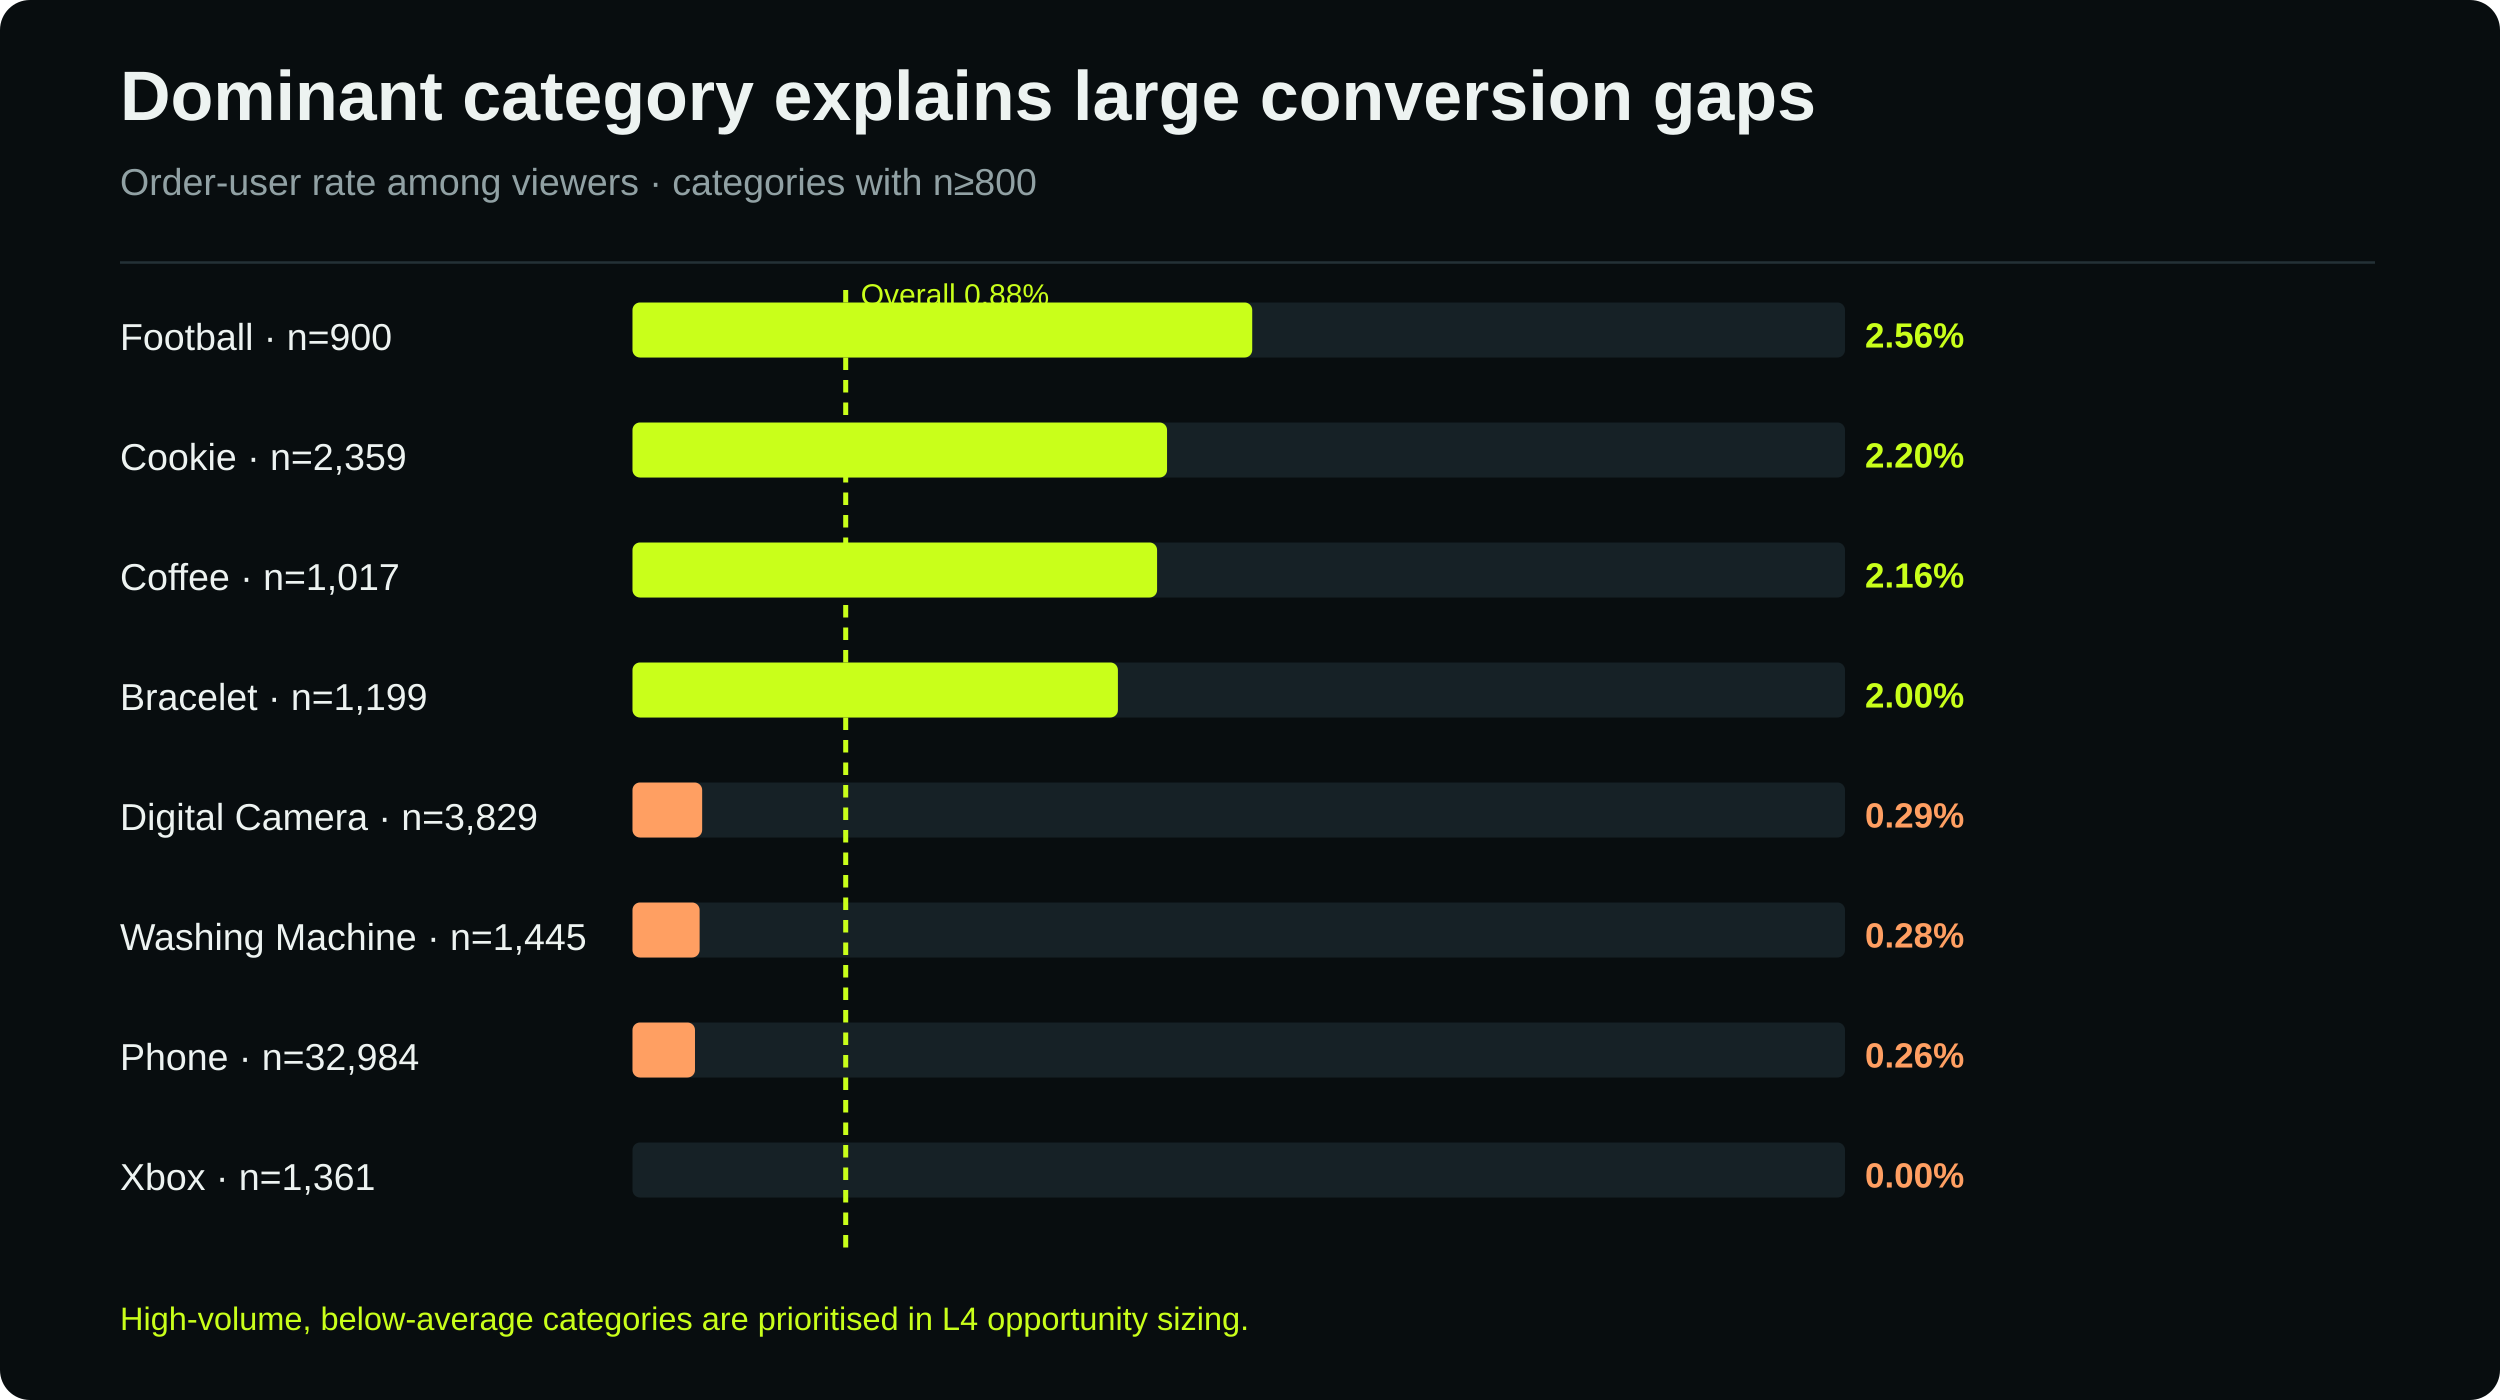
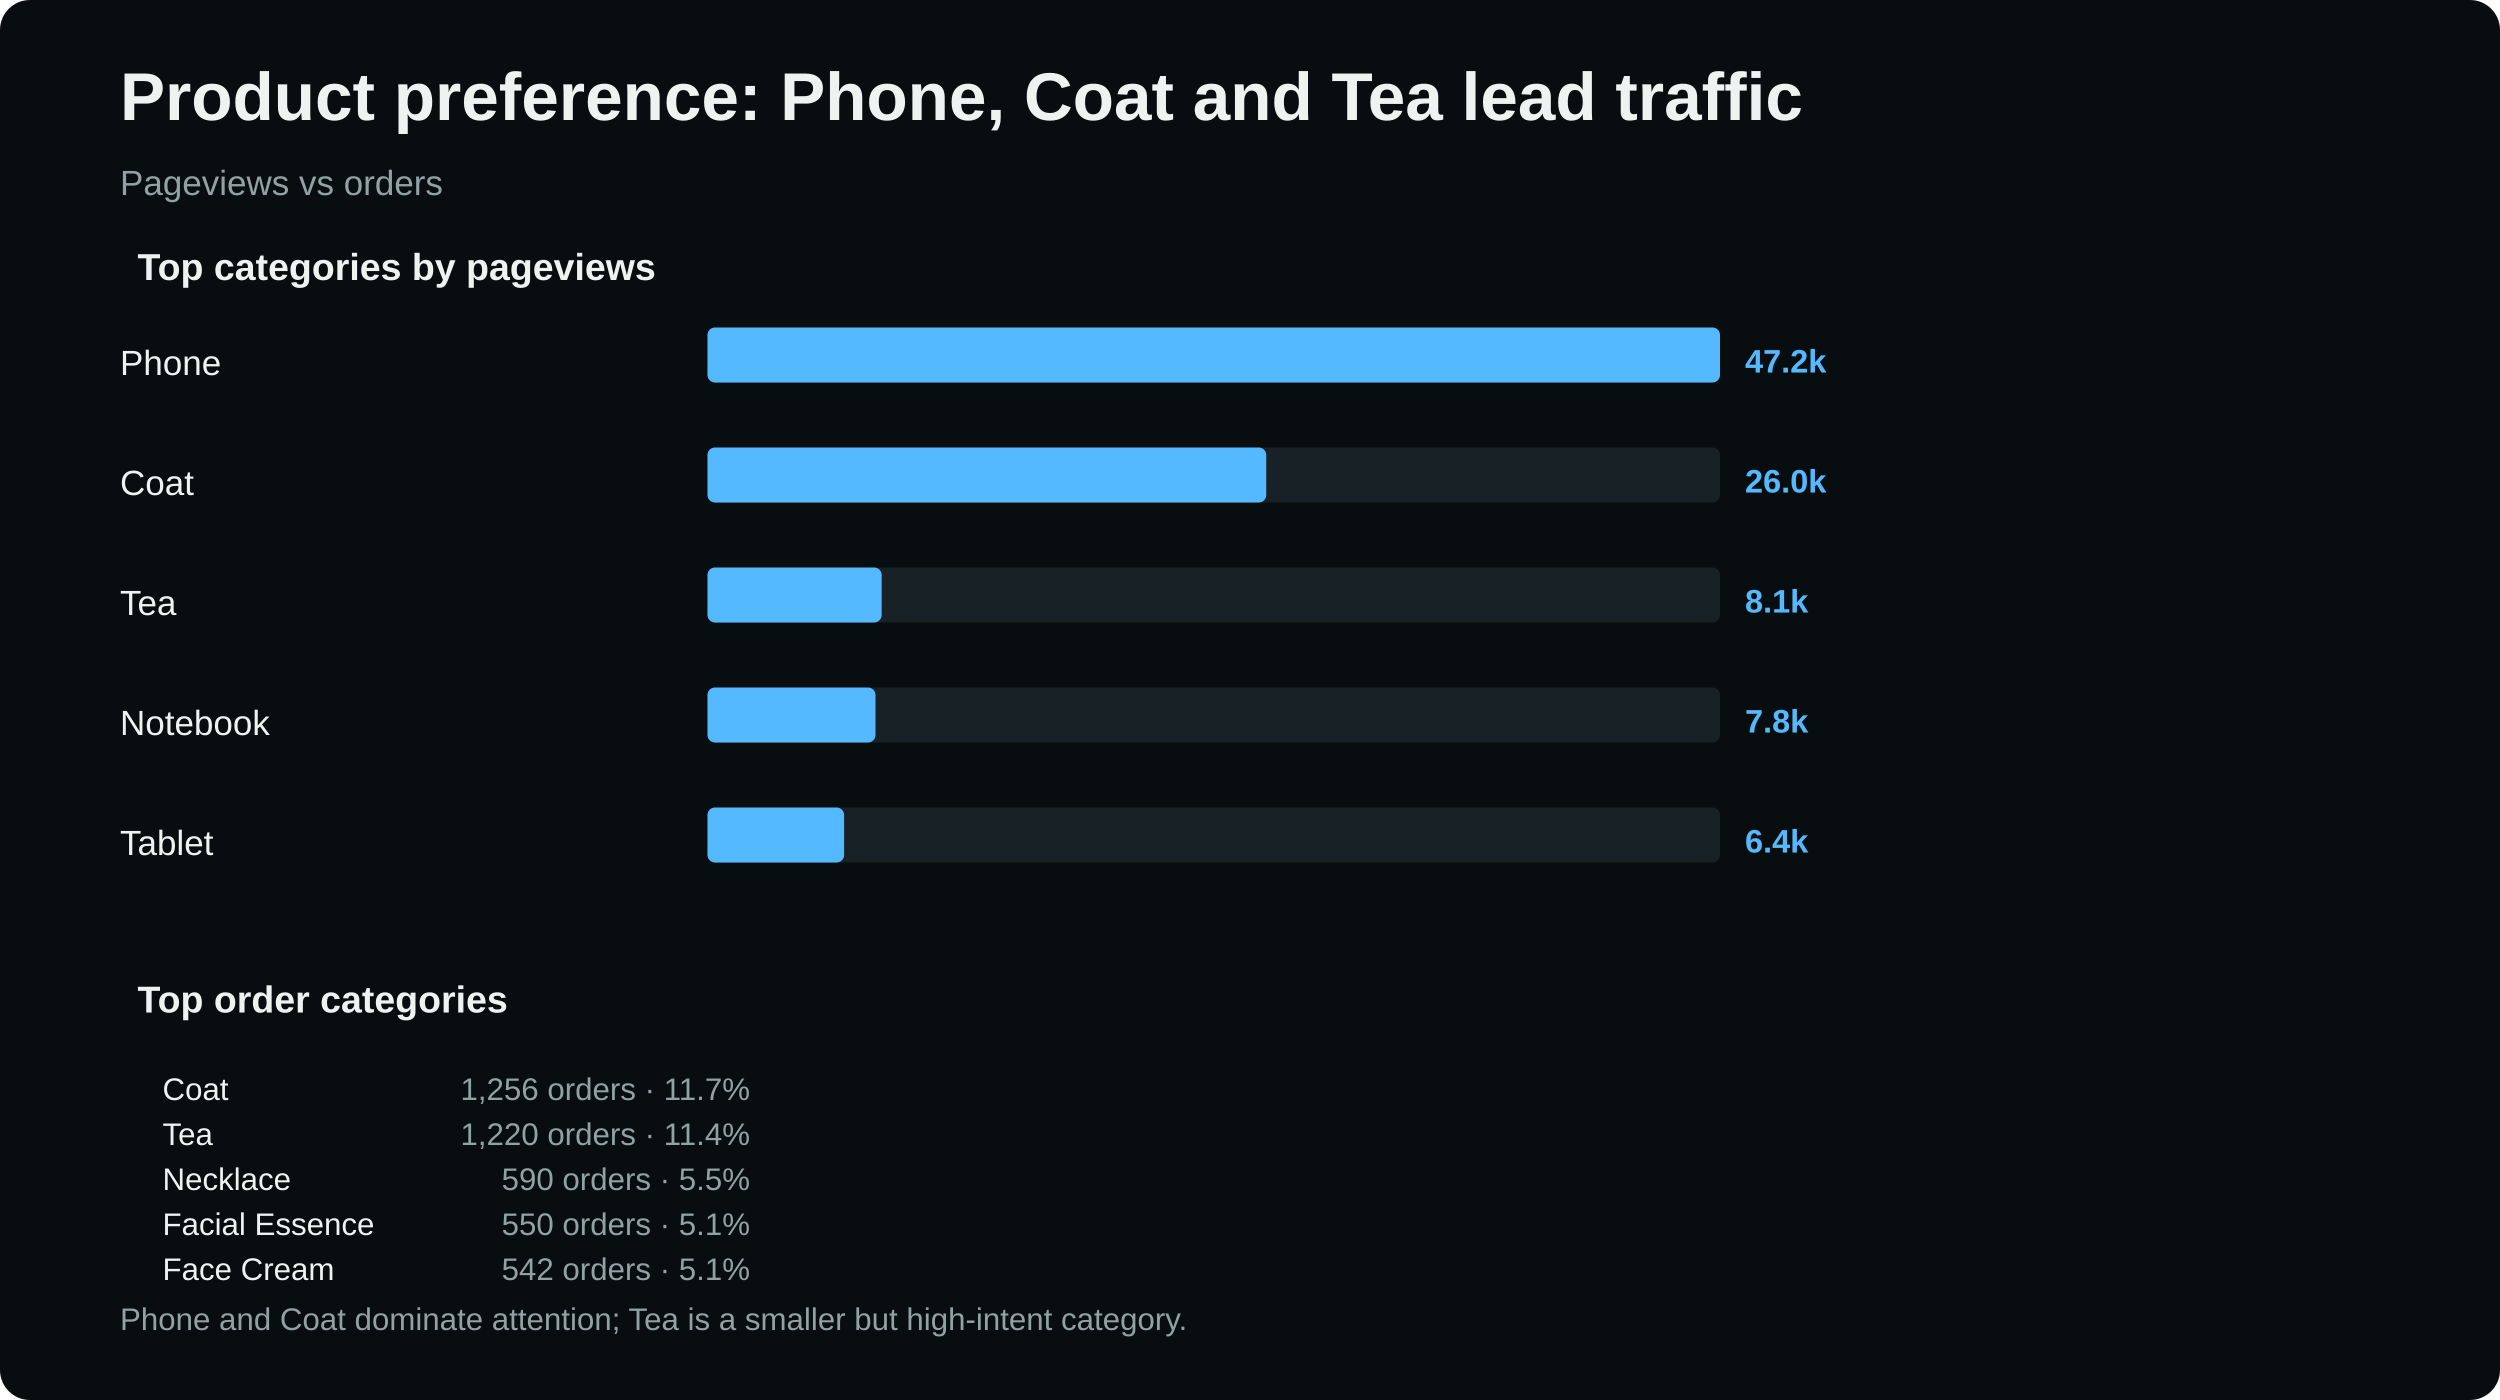
- <svg xmlns="http://www.w3.org/2000/svg" viewBox="0 0 1000 560" role="img" aria-label="Conversion by dominant category">
+ <svg xmlns="http://www.w3.org/2000/svg" viewBox="0 0 1000 560" role="img" aria-label="Product preference: Phone, Coat and Tea lead traffic">
  <rect width="1000" height="560" rx="12" fill="#080d0f" />
-   <text x="48" y="48" font-family="Barlow Condensed, PingFang SC, Microsoft YaHei, Arial, sans-serif" font-size="28" fill="#edf3f1" text-anchor="start" font-weight="600" opacity="1">Dominant category explains large conversion gaps</text>
-   <text x="48" y="78" font-family="Barlow Condensed, PingFang SC, Microsoft YaHei, Arial, sans-serif" font-size="15" fill="#91a1a4" text-anchor="start" font-weight="400" opacity="1">Order-user rate among viewers · categories with n≥800</text>
-   <line x1="48" y1="105" x2="950" y2="105" stroke="#243136" stroke-width="1" stroke-dasharray="" />
-   <text x="48" y="140" font-family="Barlow Condensed, PingFang SC, Microsoft YaHei, Arial, sans-serif" font-size="15" fill="#edf3f1" text-anchor="start" font-weight="400" opacity="1">Football · n=900</text>
-   <rect x="253" y="121" width="485" height="22" rx="3" fill="#162126" opacity="1" stroke="none" stroke-width="0" />
-   <rect x="253" y="121" width="247.889" height="22" rx="3" fill="#c9ff1a" opacity="1" stroke="none" stroke-width="0" />
-   <text x="746" y="139" font-family="Barlow Condensed, PingFang SC, Microsoft YaHei, Arial, sans-serif" font-size="14" fill="#c9ff1a" text-anchor="start" font-weight="600" opacity="1">2.56%</text>
-   <text x="48" y="188" font-family="Barlow Condensed, PingFang SC, Microsoft YaHei, Arial, sans-serif" font-size="15" fill="#edf3f1" text-anchor="start" font-weight="400" opacity="1">Cookie · n=2,359</text>
-   <rect x="253" y="169" width="485" height="22" rx="3" fill="#162126" opacity="1" stroke="none" stroke-width="0" />
-   <rect x="253" y="169" width="213.819" height="22" rx="3" fill="#c9ff1a" opacity="1" stroke="none" stroke-width="0" />
-   <text x="746" y="187" font-family="Barlow Condensed, PingFang SC, Microsoft YaHei, Arial, sans-serif" font-size="14" fill="#c9ff1a" text-anchor="start" font-weight="600" opacity="1">2.20%</text>
-   <text x="48" y="236" font-family="Barlow Condensed, PingFang SC, Microsoft YaHei, Arial, sans-serif" font-size="15" fill="#edf3f1" text-anchor="start" font-weight="400" opacity="1">Coffee · n=1,017</text>
-   <rect x="253" y="217" width="485" height="22" rx="3" fill="#162126" opacity="1" stroke="none" stroke-width="0" />
-   <rect x="253" y="217" width="209.833" height="22" rx="3" fill="#c9ff1a" opacity="1" stroke="none" stroke-width="0" />
-   <text x="746" y="235" font-family="Barlow Condensed, PingFang SC, Microsoft YaHei, Arial, sans-serif" font-size="14" fill="#c9ff1a" text-anchor="start" font-weight="600" opacity="1">2.16%</text>
-   <text x="48" y="284" font-family="Barlow Condensed, PingFang SC, Microsoft YaHei, Arial, sans-serif" font-size="15" fill="#edf3f1" text-anchor="start" font-weight="400" opacity="1">Bracelet · n=1,199</text>
-   <rect x="253" y="265" width="485" height="22" rx="3" fill="#162126" opacity="1" stroke="none" stroke-width="0" />
-   <rect x="253" y="265" width="194.162" height="22" rx="3" fill="#c9ff1a" opacity="1" stroke="none" stroke-width="0" />
-   <text x="746" y="283" font-family="Barlow Condensed, PingFang SC, Microsoft YaHei, Arial, sans-serif" font-size="14" fill="#c9ff1a" text-anchor="start" font-weight="600" opacity="1">2.00%</text>
-   <text x="48" y="332" font-family="Barlow Condensed, PingFang SC, Microsoft YaHei, Arial, sans-serif" font-size="15" fill="#edf3f1" text-anchor="start" font-weight="400" opacity="1">Digital Camera · n=3,829</text>
-   <rect x="253" y="313" width="485" height="22" rx="3" fill="#162126" opacity="1" stroke="none" stroke-width="0" />
-   <rect x="253" y="313" width="27.866" height="22" rx="3" fill="#ff9f62" opacity="1" stroke="none" stroke-width="0" />
-   <text x="746" y="331" font-family="Barlow Condensed, PingFang SC, Microsoft YaHei, Arial, sans-serif" font-size="14" fill="#ff9f62" text-anchor="start" font-weight="600" opacity="1">0.29%</text>
-   <text x="48" y="380" font-family="Barlow Condensed, PingFang SC, Microsoft YaHei, Arial, sans-serif" font-size="15" fill="#edf3f1" text-anchor="start" font-weight="400" opacity="1">Washing Machine · n=1,445</text>
-   <rect x="253" y="361" width="485" height="22" rx="3" fill="#162126" opacity="1" stroke="none" stroke-width="0" />
-   <rect x="253" y="361" width="26.851" height="22" rx="3" fill="#ff9f62" opacity="1" stroke="none" stroke-width="0" />
-   <text x="746" y="379" font-family="Barlow Condensed, PingFang SC, Microsoft YaHei, Arial, sans-serif" font-size="14" fill="#ff9f62" text-anchor="start" font-weight="600" opacity="1">0.28%</text>
-   <text x="48" y="428" font-family="Barlow Condensed, PingFang SC, Microsoft YaHei, Arial, sans-serif" font-size="15" fill="#edf3f1" text-anchor="start" font-weight="400" opacity="1">Phone · n=32,984</text>
-   <rect x="253" y="409" width="485" height="22" rx="3" fill="#162126" opacity="1" stroke="none" stroke-width="0" />
-   <rect x="253" y="409" width="24.997" height="22" rx="3" fill="#ff9f62" opacity="1" stroke="none" stroke-width="0" />
-   <text x="746" y="427" font-family="Barlow Condensed, PingFang SC, Microsoft YaHei, Arial, sans-serif" font-size="14" fill="#ff9f62" text-anchor="start" font-weight="600" opacity="1">0.26%</text>
-   <text x="48" y="476" font-family="Barlow Condensed, PingFang SC, Microsoft YaHei, Arial, sans-serif" font-size="15" fill="#edf3f1" text-anchor="start" font-weight="400" opacity="1">Xbox · n=1,361</text>
-   <rect x="253" y="457" width="485" height="22" rx="3" fill="#162126" opacity="1" stroke="none" stroke-width="0" />
-   <rect x="253" y="457" width="0" height="22" rx="3" fill="#ff9f62" opacity="1" stroke="none" stroke-width="0" />
-   <text x="746" y="475" font-family="Barlow Condensed, PingFang SC, Microsoft YaHei, Arial, sans-serif" font-size="14" fill="#ff9f62" text-anchor="start" font-weight="600" opacity="1">0.00%</text>
-   <line x1="338.281" y1="116" x2="338.281" y2="500" stroke="#c9ff1a" stroke-width="2" stroke-dasharray="5 4" />
-   <text x="344.281" y="122" font-family="Barlow Condensed, PingFang SC, Microsoft YaHei, Arial, sans-serif" font-size="12" fill="#c9ff1a" text-anchor="start" font-weight="400" opacity="1">Overall 0.88%</text>
-   <text x="48" y="532" font-family="Barlow Condensed, PingFang SC, Microsoft YaHei, Arial, sans-serif" font-size="13" fill="#c9ff1a" text-anchor="start" font-weight="400" opacity="1">High-volume, below-average categories are prioritised in L4 opportunity sizing.</text>
+   <text x="48" y="48" font-family="Barlow Condensed, PingFang SC, Microsoft YaHei, Arial, sans-serif" font-size="27" fill="#edf3f1" text-anchor="start" font-weight="600" opacity="1">Product preference: Phone, Coat and Tea lead traffic</text>
+   <text x="48" y="78" font-family="Barlow Condensed, PingFang SC, Microsoft YaHei, Arial, sans-serif" font-size="14" fill="#91a1a4" text-anchor="start" font-weight="400" opacity="1">Pageviews vs orders</text>
+   <text x="55" y="112" font-family="Barlow Condensed, PingFang SC, Microsoft YaHei, Arial, sans-serif" font-size="15" fill="#edf3f1" text-anchor="start" font-weight="600" opacity="1">Top categories by pageviews</text>
+   <text x="48" y="150" font-family="Barlow Condensed, PingFang SC, Microsoft YaHei, Arial, sans-serif" font-size="14" fill="#edf3f1" text-anchor="start" font-weight="400" opacity="1">Phone</text>
+   <rect x="283" y="131" width="405" height="22" rx="3" fill="#172126" opacity="1" stroke="none" stroke-width="0" />
+   <rect x="283" y="131" width="405" height="22" rx="3" fill="#55b9ff" opacity="1" stroke="none" stroke-width="0" />
+   <text x="698" y="149" font-family="Barlow Condensed, PingFang SC, Microsoft YaHei, Arial, sans-serif" font-size="13" fill="#55b9ff" text-anchor="start" font-weight="600" opacity="1">47.2k</text>
+   <text x="48" y="198" font-family="Barlow Condensed, PingFang SC, Microsoft YaHei, Arial, sans-serif" font-size="14" fill="#edf3f1" text-anchor="start" font-weight="400" opacity="1">Coat</text>
+   <rect x="283" y="179" width="405" height="22" rx="3" fill="#172126" opacity="1" stroke="none" stroke-width="0" />
+   <rect x="283" y="179" width="223.497" height="22" rx="3" fill="#55b9ff" opacity="1" stroke="none" stroke-width="0" />
+   <text x="698" y="197" font-family="Barlow Condensed, PingFang SC, Microsoft YaHei, Arial, sans-serif" font-size="13" fill="#55b9ff" text-anchor="start" font-weight="600" opacity="1">26.0k</text>
+   <text x="48" y="246" font-family="Barlow Condensed, PingFang SC, Microsoft YaHei, Arial, sans-serif" font-size="14" fill="#edf3f1" text-anchor="start" font-weight="400" opacity="1">Tea</text>
+   <rect x="283" y="227" width="405" height="22" rx="3" fill="#172126" opacity="1" stroke="none" stroke-width="0" />
+   <rect x="283" y="227" width="69.665" height="22" rx="3" fill="#55b9ff" opacity="1" stroke="none" stroke-width="0" />
+   <text x="698" y="245" font-family="Barlow Condensed, PingFang SC, Microsoft YaHei, Arial, sans-serif" font-size="13" fill="#55b9ff" text-anchor="start" font-weight="600" opacity="1">8.1k</text>
+   <text x="48" y="294" font-family="Barlow Condensed, PingFang SC, Microsoft YaHei, Arial, sans-serif" font-size="14" fill="#edf3f1" text-anchor="start" font-weight="400" opacity="1">Notebook</text>
+   <rect x="283" y="275" width="405" height="22" rx="3" fill="#172126" opacity="1" stroke="none" stroke-width="0" />
+   <rect x="283" y="275" width="67.211" height="22" rx="3" fill="#55b9ff" opacity="1" stroke="none" stroke-width="0" />
+   <text x="698" y="293" font-family="Barlow Condensed, PingFang SC, Microsoft YaHei, Arial, sans-serif" font-size="13" fill="#55b9ff" text-anchor="start" font-weight="600" opacity="1">7.8k</text>
+   <text x="48" y="342" font-family="Barlow Condensed, PingFang SC, Microsoft YaHei, Arial, sans-serif" font-size="14" fill="#edf3f1" text-anchor="start" font-weight="400" opacity="1">Tablet</text>
+   <rect x="283" y="323" width="405" height="22" rx="3" fill="#172126" opacity="1" stroke="none" stroke-width="0" />
+   <rect x="283" y="323" width="54.649" height="22" rx="3" fill="#55b9ff" opacity="1" stroke="none" stroke-width="0" />
+   <text x="698" y="341" font-family="Barlow Condensed, PingFang SC, Microsoft YaHei, Arial, sans-serif" font-size="13" fill="#55b9ff" text-anchor="start" font-weight="600" opacity="1">6.4k</text>
+   <text x="55" y="405" font-family="Barlow Condensed, PingFang SC, Microsoft YaHei, Arial, sans-serif" font-size="15" fill="#edf3f1" text-anchor="start" font-weight="600" opacity="1">Top order categories</text>
+   <text x="65" y="440" font-family="Barlow Condensed, PingFang SC, Microsoft YaHei, Arial, sans-serif" font-size="12.5" fill="#edf3f1" text-anchor="start" font-weight="400" opacity="1">Coat</text>
+   <text x="300" y="440" font-family="Barlow Condensed, PingFang SC, Microsoft YaHei, Arial, sans-serif" font-size="12.5" fill="#91a1a4" text-anchor="end" font-weight="400" opacity="1">1,256 orders  ·  11.7%</text>
+   <text x="65" y="458" font-family="Barlow Condensed, PingFang SC, Microsoft YaHei, Arial, sans-serif" font-size="12.5" fill="#edf3f1" text-anchor="start" font-weight="400" opacity="1">Tea</text>
+   <text x="300" y="458" font-family="Barlow Condensed, PingFang SC, Microsoft YaHei, Arial, sans-serif" font-size="12.5" fill="#91a1a4" text-anchor="end" font-weight="400" opacity="1">1,220 orders  ·  11.4%</text>
+   <text x="65" y="476" font-family="Barlow Condensed, PingFang SC, Microsoft YaHei, Arial, sans-serif" font-size="12.5" fill="#edf3f1" text-anchor="start" font-weight="400" opacity="1">Necklace</text>
+   <text x="300" y="476" font-family="Barlow Condensed, PingFang SC, Microsoft YaHei, Arial, sans-serif" font-size="12.5" fill="#91a1a4" text-anchor="end" font-weight="400" opacity="1">590 orders  ·  5.5%</text>
+   <text x="65" y="494" font-family="Barlow Condensed, PingFang SC, Microsoft YaHei, Arial, sans-serif" font-size="12.5" fill="#edf3f1" text-anchor="start" font-weight="400" opacity="1">Facial Essence</text>
+   <text x="300" y="494" font-family="Barlow Condensed, PingFang SC, Microsoft YaHei, Arial, sans-serif" font-size="12.5" fill="#91a1a4" text-anchor="end" font-weight="400" opacity="1">550 orders  ·  5.1%</text>
+   <text x="65" y="512" font-family="Barlow Condensed, PingFang SC, Microsoft YaHei, Arial, sans-serif" font-size="12.5" fill="#edf3f1" text-anchor="start" font-weight="400" opacity="1">Face Cream</text>
+   <text x="300" y="512" font-family="Barlow Condensed, PingFang SC, Microsoft YaHei, Arial, sans-serif" font-size="12.5" fill="#91a1a4" text-anchor="end" font-weight="400" opacity="1">542 orders  ·  5.1%</text>
+   <text x="48" y="532" font-family="Barlow Condensed, PingFang SC, Microsoft YaHei, Arial, sans-serif" font-size="12.5" fill="#91a1a4" text-anchor="start" font-weight="400" opacity="1">Phone and Coat dominate attention; Tea is a smaller but high-intent category.</text>
</svg>
